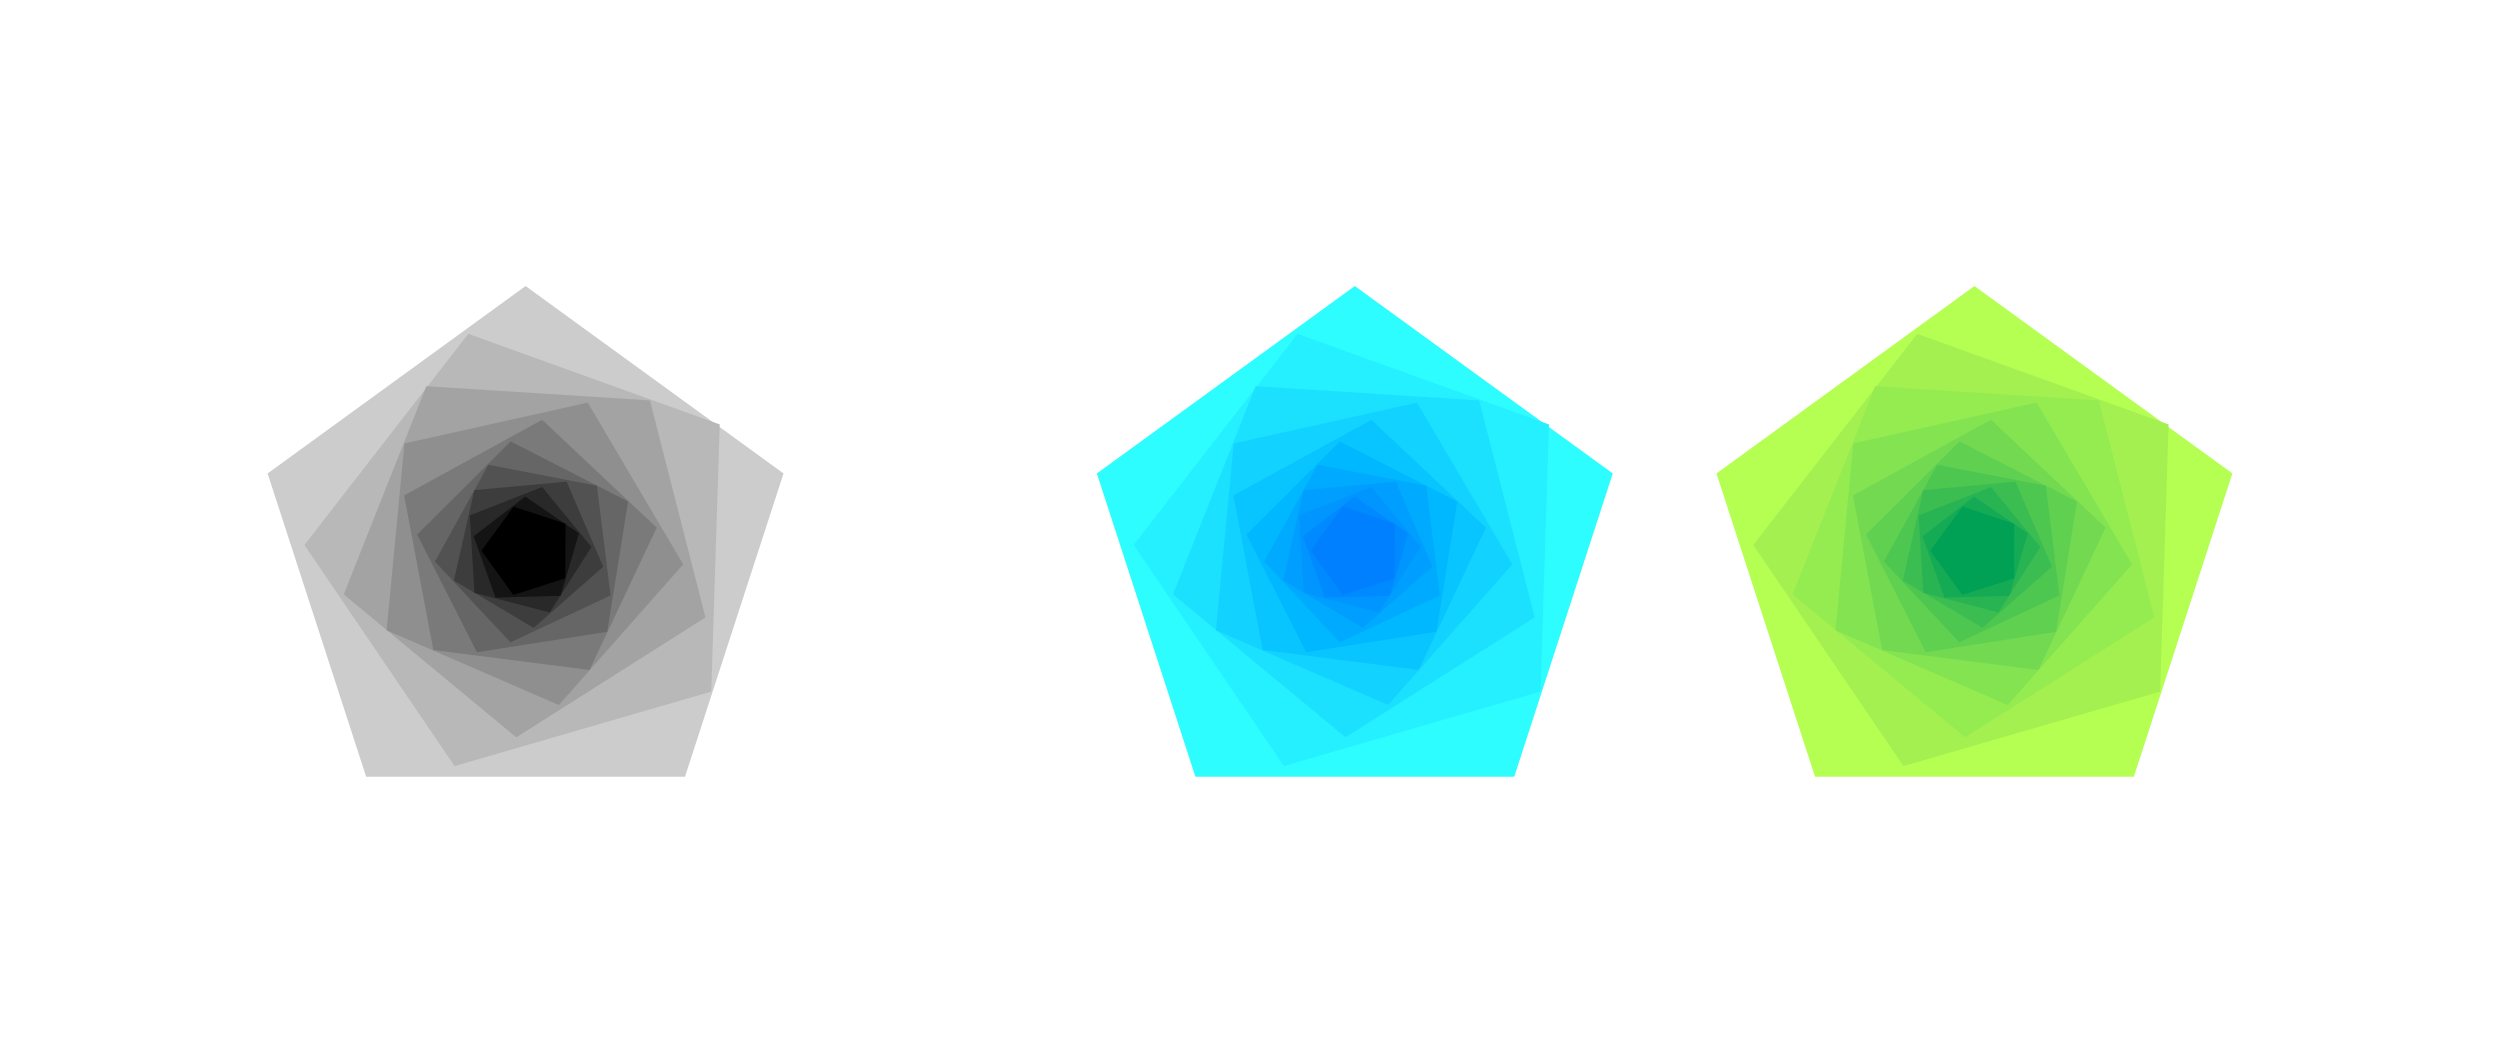
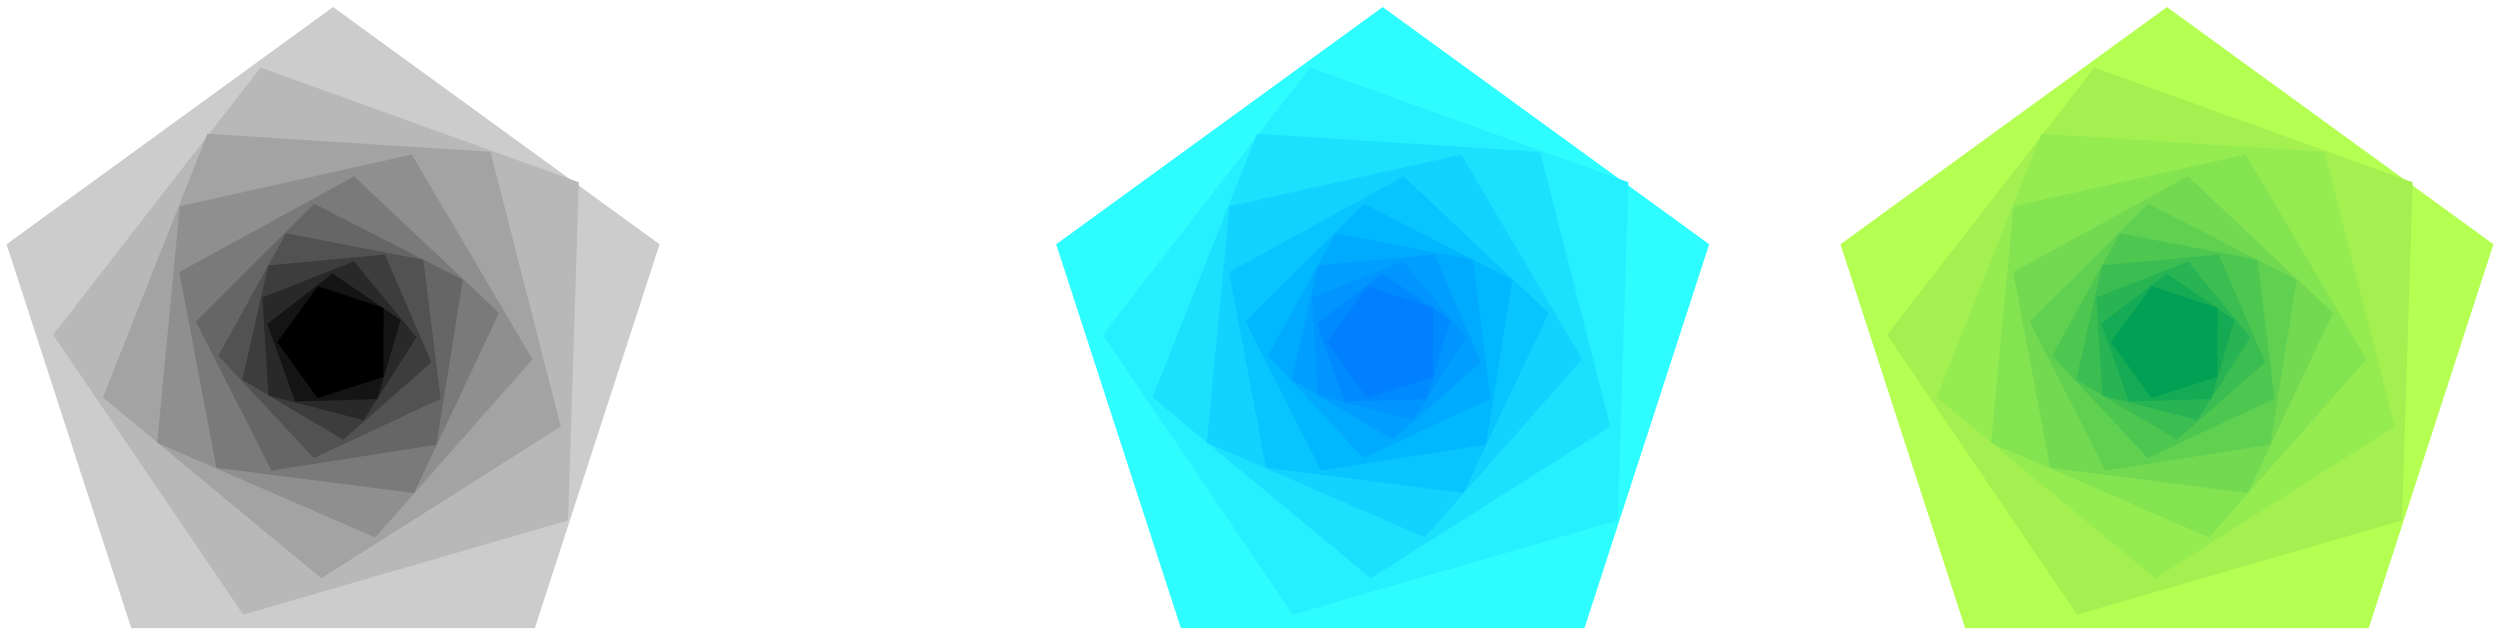
- <svg xmlns="http://www.w3.org/2000/svg" version="1.1" id="mark" x="0px" y="0px" width="1019px" height="433.17px" viewBox="0 0 1019 433.17" enable-background="new 0 0 1019 433.17" xml:space="preserve">
+ <svg xmlns="http://www.w3.org/2000/svg" version="1.1" id="mark" x="0px" y="0px" width="984px" height="250px" viewBox="0 0 984 250" enable-background="new 0 0 984 250" xml:space="preserve">
  <g>
-     <polygon fill="#2EFDFF" points="487.237,316.585 447.075,192.979 552.222,116.585 657.368,192.979 617.206,316.585  " />
-     <polygon fill="#25F0FF" points="523.28,312.252 462.079,222.129 528.878,136.074 631.364,173.012 627.905,281.896  " />
-     <polygon fill="#1BE1FF" points="548.419,300.539 478.103,242.285 511.776,157.407 602.905,163.205 625.552,251.664  " />
-     <polygon fill="#12D3FF" points="565.79,287.384 495.579,256.913 502.86,180.722 577.573,164.104 616.466,230.024  " />
-     <polygon fill="#09C5FF" points="578.284,273.09 514.647,264.961 502.714,201.926 558.978,171.098 605.681,215.079  " />
-     <polygon fill="#00B8FF" points="585.505,257.52 532.378,265.839 508.05,217.884 546.14,179.925 594.011,204.422  " />
-     <polygon fill="#00AAFF" points="586.872,242.708 546.05,261.813 515.263,228.892 537.06,189.438 581.317,197.978  " />
-     <polygon fill="#009FFF" points="583.876,231.013 555.476,255.928 523.003,236.617 531.335,199.766 568.956,196.302  " />
-     <polygon fill="#0095FF" points="579.083,222.952 562.04,249.643 531.39,241.682 529.489,210.071 558.966,198.494  " />
-     <polygon fill="#008AFF" points="573.989,217.38 566.505,242.847 539.972,243.597 531.058,218.594 552.083,202.391  " />
-     <polygon fill="#0080FF" points="568.495,213.459 568.417,235.707 547.233,242.509 534.218,224.463 547.358,206.509  " />
-     <polygon fill="#CCCCCC" points="149.237,316.585 109.075,192.979 214.222,116.585 319.368,192.979 279.206,316.585  " />
-     <polygon fill="#B8B8B8" points="185.28,312.252 124.079,222.129 190.878,136.074 293.364,173.012 289.905,281.896  " />
-     <polygon fill="#A3A3A3" points="210.419,300.539 140.103,242.285 173.776,157.407 264.905,163.205 287.552,251.664  " />
-     <polygon fill="#8F8F8F" points="227.79,287.384 157.579,256.913 164.86,180.722 239.573,164.104 278.466,230.024  " />
-     <polygon fill="#7A7A7A" points="240.284,273.09 176.647,264.961 164.714,201.926 220.978,171.098 267.681,215.079  " />
-     <polygon fill="#666666" points="247.505,257.52 194.378,265.839 170.05,217.884 208.14,179.925 256.011,204.422  " />
-     <polygon fill="#525252" points="248.872,242.708 208.05,261.813 177.263,228.892 199.06,189.438 243.317,197.978  " />
-     <polygon fill="#3D3D3D" points="245.876,231.013 217.476,255.928 185.003,236.617 193.335,199.766 230.956,196.302  " />
-     <polygon fill="#292929" points="241.083,222.952 224.04,249.643 193.39,241.682 191.489,210.071 220.966,198.494  " />
-     <polygon fill="#141414" points="235.989,217.38 228.505,242.847 201.972,243.597 193.058,218.594 214.083,202.391  " />
-     <polygon points="230.495,213.459 230.417,235.707 209.233,242.509 196.218,224.463 209.358,206.509  " />
-     <polygon fill="#B4FF51" points="739.794,316.585 699.632,192.979 804.778,116.585 909.925,192.979 869.763,316.585  " />
-     <polygon fill="#A4F051" points="775.837,312.252 714.636,222.129 781.435,136.074 883.921,173.012 880.462,281.896  " />
-     <polygon fill="#94EC50" points="800.976,300.539 730.659,242.285 764.333,157.407 855.462,163.205 878.108,251.664  " />
-     <polygon fill="#83E351" points="818.347,287.384 748.136,256.913 755.417,180.722 830.13,164.104 869.022,230.024  " />
-     <polygon fill="#72D951" points="830.841,273.09 767.204,264.961 755.271,201.926 811.534,171.098 858.237,215.079  " />
-     <polygon fill="#60D051" points="838.062,257.52 784.935,265.839 760.606,217.884 798.696,179.925 846.567,204.422  " />
-     <polygon fill="#4EC751" points="839.429,242.708 798.606,261.813 767.819,228.892 789.616,189.438 833.874,197.978  " />
-     <polygon fill="#3CBD52" points="836.433,231.013 808.032,255.928 775.56,236.617 783.892,199.766 821.513,196.302  " />
-     <polygon fill="#29B453" points="831.64,222.952 814.597,249.643 783.946,241.682 782.046,210.071 811.522,198.494  " />
-     <polygon fill="#15AA54" points="826.546,217.38 819.062,242.847 792.528,243.597 783.614,218.594 804.64,202.391  " />
-     <polygon fill="#00A155" points="821.052,213.459 820.974,235.707 799.79,242.509 786.774,224.463 799.915,206.509  " />
+     <polygon fill="#2EFDFF" points="464.789,247.227 415.7,96.146 544.217,2.773 672.734,96.146 623.646,247.227  " />
+     <polygon fill="#25F0FF" points="508.843,241.931 434.039,131.776 515.685,26.595 640.95,71.742 636.723,204.827  " />
+     <polygon fill="#1BE1FF" points="539.569,227.614 453.624,156.412 494.782,52.669 606.166,59.756 633.846,167.876  " />
+     <polygon fill="#12D3FF" points="560.801,211.535 474.985,174.292 483.885,81.166 575.203,60.854 622.74,141.427  " />
+     <polygon fill="#09C5FF" points="576.072,194.063 498.292,184.128 483.705,107.083 552.475,69.402 609.559,123.159  " />
+     <polygon fill="#00B8FF" points="584.898,175.033 519.963,185.201 490.228,126.588 536.783,80.191 595.295,110.134  " />
+     <polygon fill="#00AAFF" points="586.569,156.93 536.674,180.281 499.044,140.042 525.686,91.82 579.779,102.257  " />
+     <polygon fill="#009FFF" points="582.907,142.635 548.194,173.087 508.504,149.484 518.688,104.442 564.671,100.209  " />
+     <polygon fill="#0095FF" points="577.049,132.782 556.218,165.405 518.755,155.675 516.432,117.039 552.46,102.889  " />
+     <polygon fill="#008AFF" points="570.823,125.972 561.675,157.099 529.244,158.016 518.35,127.455 544.048,107.65  " />
+     <polygon fill="#0080FF" points="564.107,121.18 564.012,148.372 538.12,156.686 522.212,134.629 538.273,112.685  " />
+     <polygon fill="#CCCCCC" points="51.664,247.227 2.575,96.146 131.092,2.773 259.608,96.146 210.52,247.227  " />
+     <polygon fill="#B8B8B8" points="95.718,241.931 20.914,131.776 102.56,26.595 227.825,71.742 223.598,204.827  " />
+     <polygon fill="#A3A3A3" points="126.444,227.614 40.499,156.412 81.657,52.669 193.041,59.756 220.721,167.876  " />
+     <polygon fill="#8F8F8F" points="147.676,211.535 61.859,174.292 70.76,81.166 162.078,60.854 209.615,141.427  " />
+     <polygon fill="#7A7A7A" points="162.947,194.063 85.166,184.128 70.58,107.083 139.35,69.402 196.433,123.159  " />
+     <polygon fill="#666666" points="171.772,175.033 106.838,185.201 77.103,126.588 123.658,80.191 182.169,110.134  " />
+     <polygon fill="#525252" points="173.444,156.93 123.549,180.281 85.918,140.042 112.56,91.82 166.654,102.257  " />
+     <polygon fill="#3D3D3D" points="169.782,142.635 135.069,173.087 95.379,149.484 105.562,104.442 151.546,100.209  " />
+     <polygon fill="#292929" points="163.924,132.782 143.093,165.405 105.63,155.675 103.307,117.039 139.335,102.889  " />
+     <polygon fill="#141414" points="157.697,125.972 148.55,157.099 116.119,158.016 105.224,127.455 130.923,107.65  " />
+     <polygon points="150.982,121.18 150.887,148.372 124.995,156.686 109.086,134.629 125.147,112.685  " />
+     <polygon fill="#B4FF51" points="773.48,247.227 724.392,96.146 852.908,2.773 981.425,96.146 932.336,247.227  " />
+     <polygon fill="#A4F051" points="817.534,241.931 742.73,131.776 824.376,26.595 949.642,71.742 945.413,204.827  " />
+     <polygon fill="#94EC50" points="848.26,227.614 762.314,156.412 803.474,52.669 914.856,59.756 942.537,167.876  " />
+     <polygon fill="#83E351" points="869.492,211.535 783.676,174.292 792.575,81.166 883.895,60.854 931.432,141.427  " />
+     <polygon fill="#72D951" points="884.764,194.063 806.982,184.128 792.396,107.083 861.166,69.402 918.249,123.159  " />
+     <polygon fill="#60D051" points="893.589,175.033 828.654,185.201 798.918,126.588 845.475,80.191 903.985,110.134  " />
+     <polygon fill="#4EC751" points="895.26,156.93 845.364,180.281 807.734,140.042 834.376,91.82 888.471,102.257  " />
+     <polygon fill="#3CBD52" points="891.598,142.635 856.885,173.087 817.195,149.484 827.379,104.442 873.362,100.209  " />
+     <polygon fill="#29B453" points="885.74,132.782 864.908,165.405 827.445,155.675 825.123,117.039 861.151,102.889  " />
+     <polygon fill="#15AA54" points="879.514,125.972 870.366,157.099 837.936,158.016 827.04,127.455 852.738,107.65  " />
+     <polygon fill="#00A155" points="872.799,121.18 872.703,148.372 846.811,156.686 830.902,134.629 846.964,112.685  " />
  </g>
</svg>
